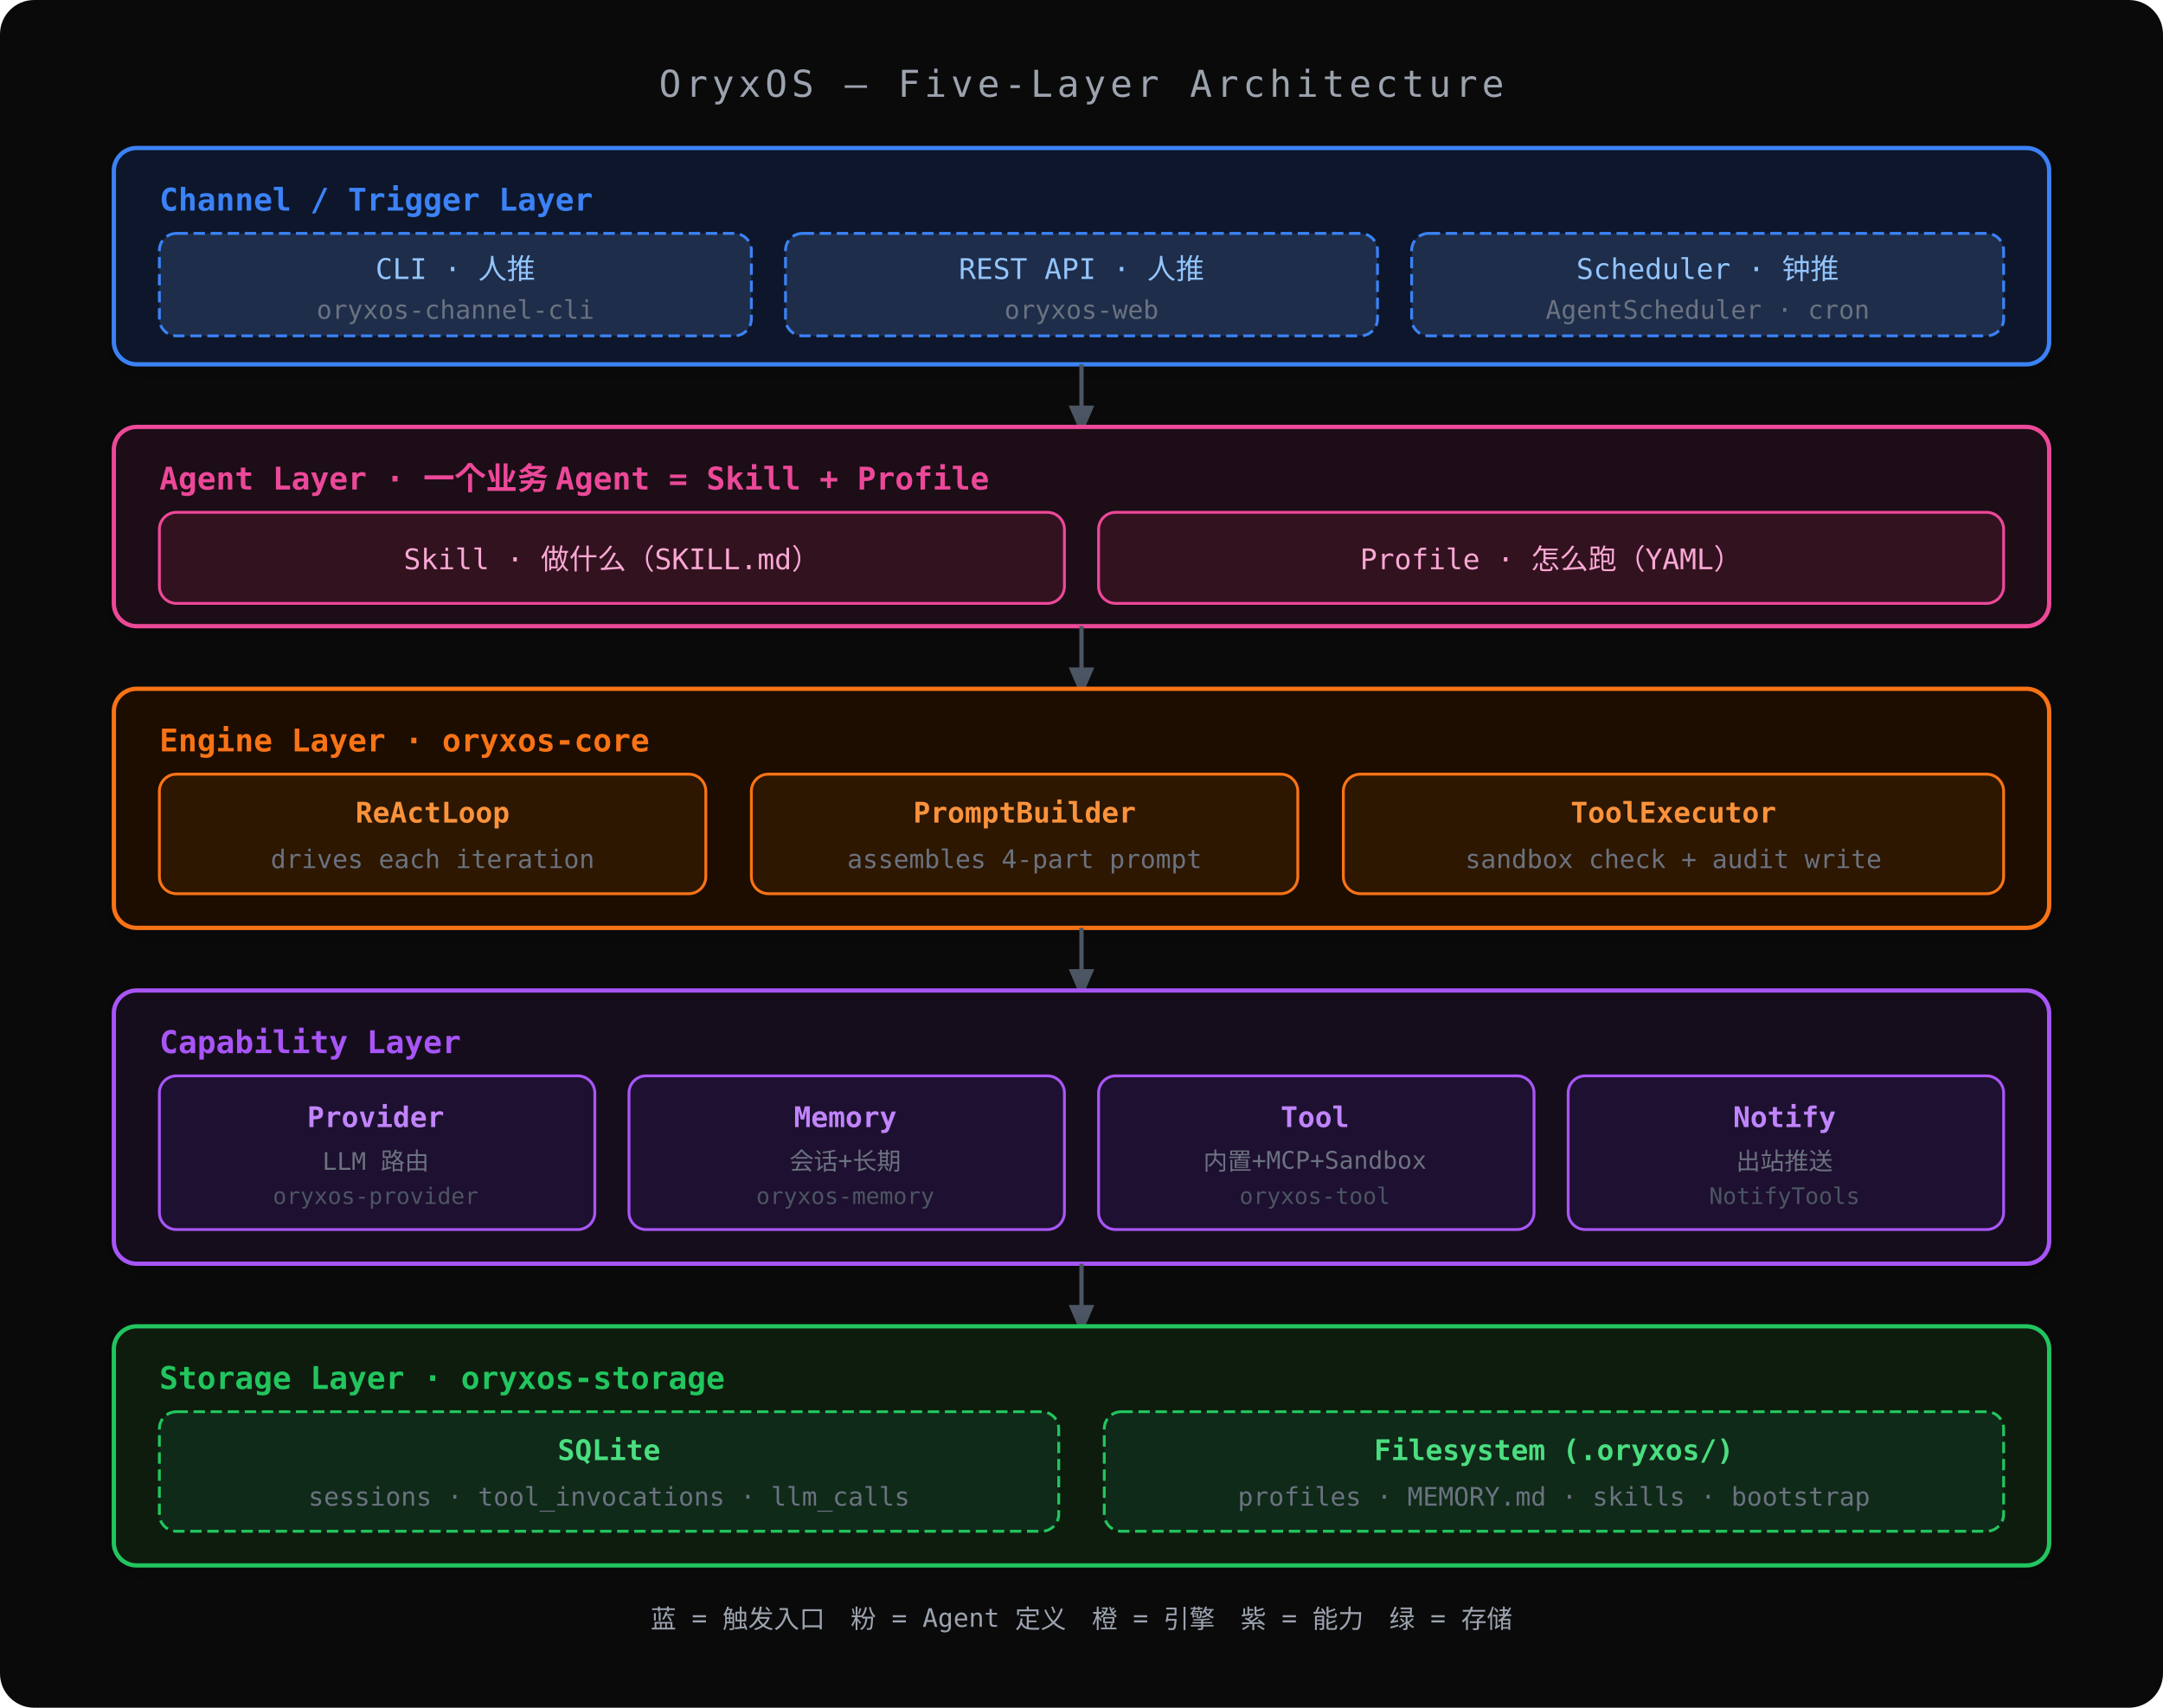
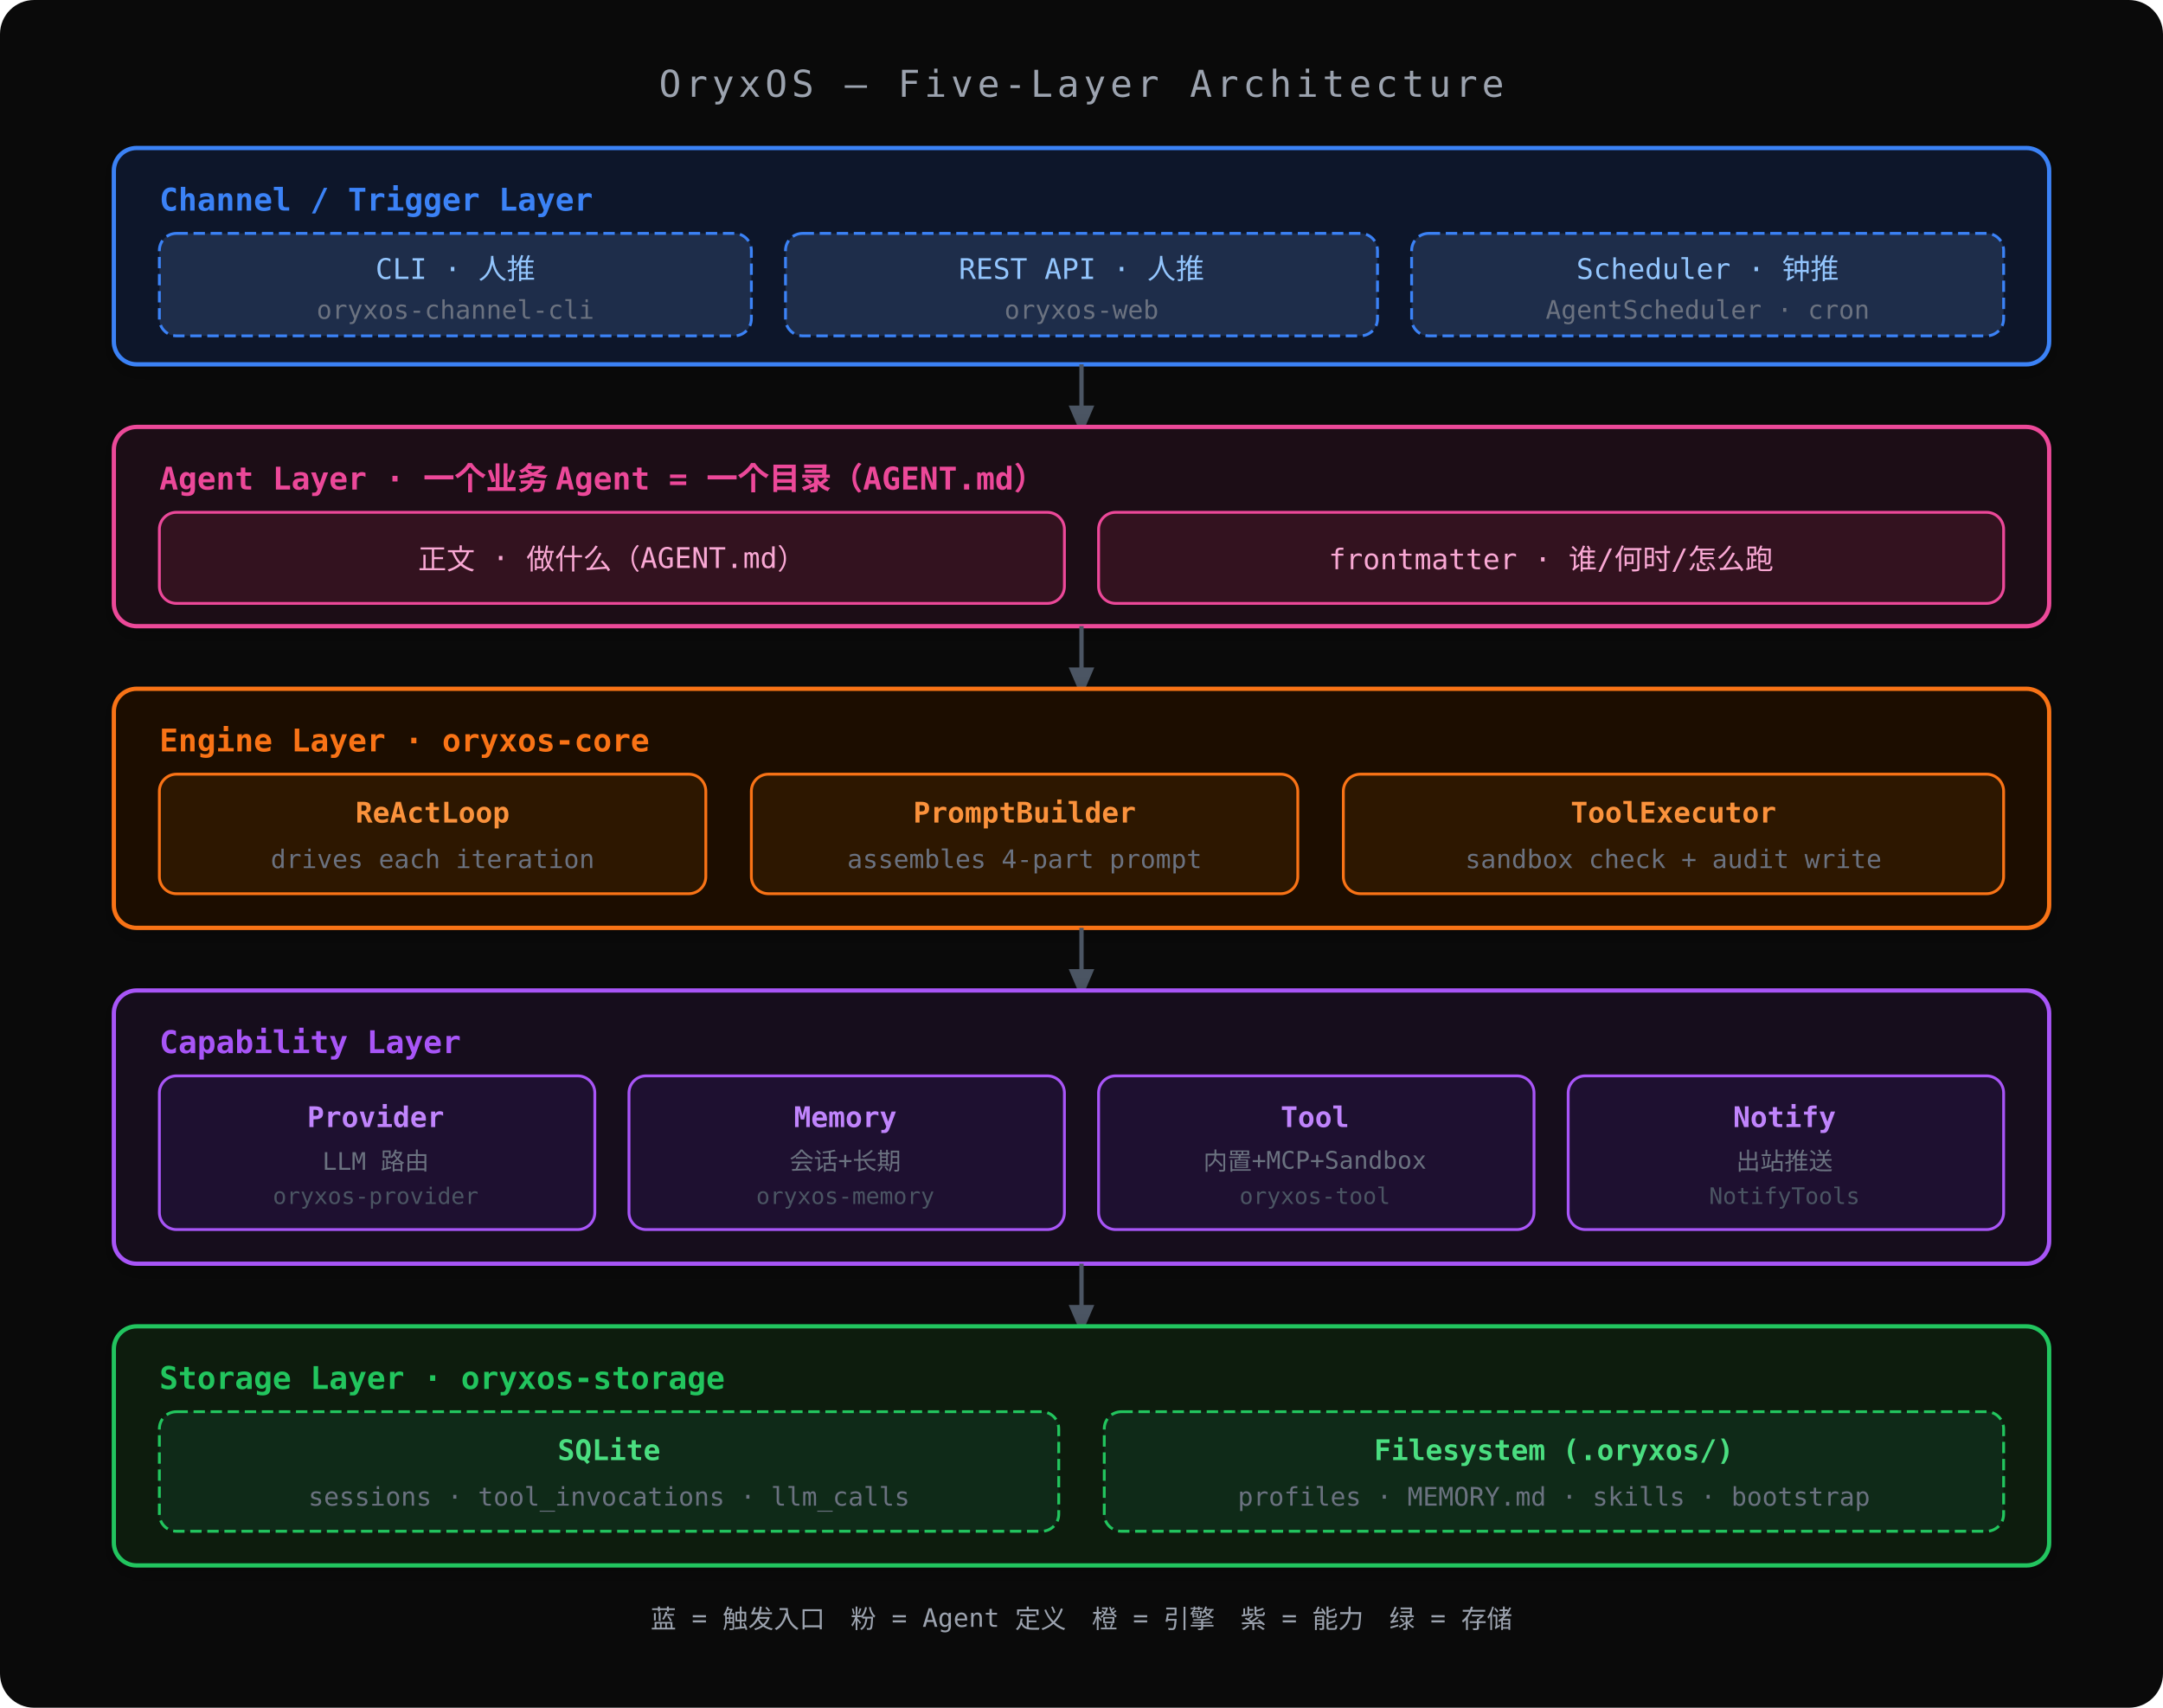
<svg xmlns="http://www.w3.org/2000/svg" viewBox="0 0 760 600" width="760" height="600">
  <defs>
    <filter id="shadow">
      <feDropShadow dx="0" dy="2" stdDeviation="3" flood-color="rgba(0,0,0,0.25)" />
    </filter>
    <marker id="arr" markerWidth="7" markerHeight="7" refX="5" refY="3" orient="auto">
      <path d="M0,0 L0,6 L7,3 Z" fill="#4b5563" />
    </marker>
  </defs>
  <rect width="760" height="600" fill="#0a0a0a" rx="12" />
  <text x="380" y="34" font-family="'SF Mono','Fira Code',monospace" font-size="13" fill="#9ca3af" text-anchor="middle" letter-spacing="1.5">OryxOS — Five-Layer Architecture</text>
  <rect x="40" y="52" width="680" height="76" rx="8" fill="#0f1729" stroke="#3b82f6" stroke-width="1.5" filter="url(#shadow)" />
  <text x="56" y="74" font-family="'SF Mono','Fira Code',monospace" font-size="11" fill="#3b82f6" font-weight="bold">Channel / Trigger Layer</text>
  <rect x="56" y="82" width="208" height="36" rx="6" fill="#1e2d4a" stroke="#3b82f6" stroke-width="1" stroke-dasharray="4,2" />
  <text x="160" y="98" font-family="'SF Mono','Fira Code',monospace" font-size="10" fill="#93c5fd" text-anchor="middle">CLI · 人推</text>
  <text x="160" y="112" font-family="'SF Mono','Fira Code',monospace" font-size="9" fill="#6b7280" text-anchor="middle">oryxos-channel-cli</text>
  <rect x="276" y="82" width="208" height="36" rx="6" fill="#1e2d4a" stroke="#3b82f6" stroke-width="1" stroke-dasharray="4,2" />
  <text x="380" y="98" font-family="'SF Mono','Fira Code',monospace" font-size="10" fill="#93c5fd" text-anchor="middle">REST API · 人推</text>
  <text x="380" y="112" font-family="'SF Mono','Fira Code',monospace" font-size="9" fill="#6b7280" text-anchor="middle">oryxos-web</text>
  <rect x="496" y="82" width="208" height="36" rx="6" fill="#1e2d4a" stroke="#3b82f6" stroke-width="1" stroke-dasharray="4,2" />
  <text x="600" y="98" font-family="'SF Mono','Fira Code',monospace" font-size="10" fill="#93c5fd" text-anchor="middle">Scheduler · 钟推</text>
  <text x="600" y="112" font-family="'SF Mono','Fira Code',monospace" font-size="9" fill="#6b7280" text-anchor="middle">AgentScheduler · cron</text>
  <line x1="380" y1="128" x2="380" y2="150" stroke="#4b5563" stroke-width="1.5" marker-end="url(#arr)" />
  <rect x="40" y="150" width="680" height="70" rx="8" fill="#1f0d18" stroke="#ec4899" stroke-width="1.5" filter="url(#shadow)" />
-   <text x="56" y="172" font-family="'SF Mono','Fira Code',monospace" font-size="11" fill="#ec4899" font-weight="bold">Agent Layer  ·  一个业务 Agent = Skill + Profile</text>
+   <text x="56" y="172" font-family="'SF Mono','Fira Code',monospace" font-size="11" fill="#ec4899" font-weight="bold">Agent Layer  ·  一个业务 Agent = 一个目录（AGENT.md）</text>
  <rect x="56" y="180" width="318" height="32" rx="6" fill="#33121f" stroke="#ec4899" stroke-width="1" />
-   <text x="215" y="200" font-family="'SF Mono','Fira Code',monospace" font-size="10" fill="#f9a8d4" text-anchor="middle">Skill · 做什么（SKILL.md）</text>
+   <text x="215" y="200" font-family="'SF Mono','Fira Code',monospace" font-size="10" fill="#f9a8d4" text-anchor="middle">正文 · 做什么（AGENT.md）</text>
  <rect x="386" y="180" width="318" height="32" rx="6" fill="#33121f" stroke="#ec4899" stroke-width="1" />
-   <text x="545" y="200" font-family="'SF Mono','Fira Code',monospace" font-size="10" fill="#f9a8d4" text-anchor="middle">Profile · 怎么跑（YAML）</text>
+   <text x="545" y="200" font-family="'SF Mono','Fira Code',monospace" font-size="10" fill="#f9a8d4" text-anchor="middle">frontmatter · 谁/何时/怎么跑</text>
  <line x1="380" y1="220" x2="380" y2="242" stroke="#4b5563" stroke-width="1.5" marker-end="url(#arr)" />
  <rect x="40" y="242" width="680" height="84" rx="8" fill="#1a0f00" stroke="#f97316" stroke-width="1.5" filter="url(#shadow)" />
  <text x="56" y="264" font-family="'SF Mono','Fira Code',monospace" font-size="11" fill="#f97316" font-weight="bold">Engine Layer  ·  oryxos-core</text>
  <rect x="56" y="272" width="192" height="42" rx="6" fill="#2d1700" stroke="#f97316" stroke-width="1" />
  <text x="152" y="289" font-family="'SF Mono','Fira Code',monospace" font-size="10" fill="#fb923c" text-anchor="middle" font-weight="bold">ReActLoop</text>
  <text x="152" y="305" font-family="'SF Mono','Fira Code',monospace" font-size="9" fill="#6b7280" text-anchor="middle">drives each iteration</text>
  <rect x="264" y="272" width="192" height="42" rx="6" fill="#2d1700" stroke="#f97316" stroke-width="1" />
  <text x="360" y="289" font-family="'SF Mono','Fira Code',monospace" font-size="10" fill="#fb923c" text-anchor="middle" font-weight="bold">PromptBuilder</text>
  <text x="360" y="305" font-family="'SF Mono','Fira Code',monospace" font-size="9" fill="#6b7280" text-anchor="middle">assembles 4-part prompt</text>
  <rect x="472" y="272" width="232" height="42" rx="6" fill="#2d1700" stroke="#f97316" stroke-width="1" />
  <text x="588" y="289" font-family="'SF Mono','Fira Code',monospace" font-size="10" fill="#fb923c" text-anchor="middle" font-weight="bold">ToolExecutor</text>
  <text x="588" y="305" font-family="'SF Mono','Fira Code',monospace" font-size="9" fill="#6b7280" text-anchor="middle">sandbox check + audit write</text>
  <line x1="380" y1="326" x2="380" y2="348" stroke="#4b5563" stroke-width="1.5" marker-end="url(#arr)" />
  <rect x="40" y="348" width="680" height="96" rx="8" fill="#130d1f" stroke="#a855f7" stroke-width="1.5" filter="url(#shadow)" />
  <text x="56" y="370" font-family="'SF Mono','Fira Code',monospace" font-size="11" fill="#a855f7" font-weight="bold">Capability Layer</text>
  <rect x="56" y="378" width="153" height="54" rx="6" fill="#1e1030" stroke="#a855f7" stroke-width="1" />
  <text x="132" y="396" font-family="'SF Mono','Fira Code',monospace" font-size="10" fill="#c084fc" text-anchor="middle" font-weight="bold">Provider</text>
  <text x="132" y="411" font-family="'SF Mono','Fira Code',monospace" font-size="8.5" fill="#6b7280" text-anchor="middle">LLM 路由</text>
  <text x="132" y="423" font-family="'SF Mono','Fira Code',monospace" font-size="8" fill="#4b5563" text-anchor="middle">oryxos-provider</text>
  <rect x="221" y="378" width="153" height="54" rx="6" fill="#1e1030" stroke="#a855f7" stroke-width="1" />
  <text x="297" y="396" font-family="'SF Mono','Fira Code',monospace" font-size="10" fill="#c084fc" text-anchor="middle" font-weight="bold">Memory</text>
  <text x="297" y="411" font-family="'SF Mono','Fira Code',monospace" font-size="8.5" fill="#6b7280" text-anchor="middle">会话+长期</text>
  <text x="297" y="423" font-family="'SF Mono','Fira Code',monospace" font-size="8" fill="#4b5563" text-anchor="middle">oryxos-memory</text>
  <rect x="386" y="378" width="153" height="54" rx="6" fill="#1e1030" stroke="#a855f7" stroke-width="1" />
  <text x="462" y="396" font-family="'SF Mono','Fira Code',monospace" font-size="10" fill="#c084fc" text-anchor="middle" font-weight="bold">Tool</text>
  <text x="462" y="411" font-family="'SF Mono','Fira Code',monospace" font-size="8.5" fill="#6b7280" text-anchor="middle">内置+MCP+Sandbox</text>
  <text x="462" y="423" font-family="'SF Mono','Fira Code',monospace" font-size="8" fill="#4b5563" text-anchor="middle">oryxos-tool</text>
  <rect x="551" y="378" width="153" height="54" rx="6" fill="#1e1030" stroke="#a855f7" stroke-width="1" />
  <text x="627" y="396" font-family="'SF Mono','Fira Code',monospace" font-size="10" fill="#c084fc" text-anchor="middle" font-weight="bold">Notify</text>
  <text x="627" y="411" font-family="'SF Mono','Fira Code',monospace" font-size="8.5" fill="#6b7280" text-anchor="middle">出站推送</text>
  <text x="627" y="423" font-family="'SF Mono','Fira Code',monospace" font-size="8" fill="#4b5563" text-anchor="middle">NotifyTools</text>
  <line x1="380" y1="444" x2="380" y2="466" stroke="#4b5563" stroke-width="1.5" marker-end="url(#arr)" />
  <rect x="40" y="466" width="680" height="84" rx="8" fill="#0a1a10" stroke="#22c55e" stroke-width="1.5" filter="url(#shadow)" />
  <text x="56" y="488" font-family="'SF Mono','Fira Code',monospace" font-size="11" fill="#22c55e" font-weight="bold">Storage Layer  ·  oryxos-storage</text>
  <rect x="56" y="496" width="316" height="42" rx="6" fill="#0f2a18" stroke="#22c55e" stroke-width="1" stroke-dasharray="4,2" />
  <text x="214" y="513" font-family="'SF Mono','Fira Code',monospace" font-size="10" fill="#4ade80" text-anchor="middle" font-weight="bold">SQLite</text>
  <text x="214" y="529" font-family="'SF Mono','Fira Code',monospace" font-size="9" fill="#6b7280" text-anchor="middle">sessions  ·  tool_invocations  ·  llm_calls</text>
  <rect x="388" y="496" width="316" height="42" rx="6" fill="#0f2a18" stroke="#22c55e" stroke-width="1" stroke-dasharray="4,2" />
  <text x="546" y="513" font-family="'SF Mono','Fira Code',monospace" font-size="10" fill="#4ade80" text-anchor="middle" font-weight="bold">Filesystem  (.oryxos/)</text>
  <text x="546" y="529" font-family="'SF Mono','Fira Code',monospace" font-size="9" fill="#6b7280" text-anchor="middle">profiles  ·  MEMORY.md  ·  skills  ·  bootstrap</text>
  <text x="380" y="572" font-family="'SF Mono','Fira Code',monospace" font-size="9" fill="#9ca3af" text-anchor="middle">蓝 = 触发入口　粉 = Agent 定义　橙 = 引擎　紫 = 能力　绿 = 存储</text>
</svg>
